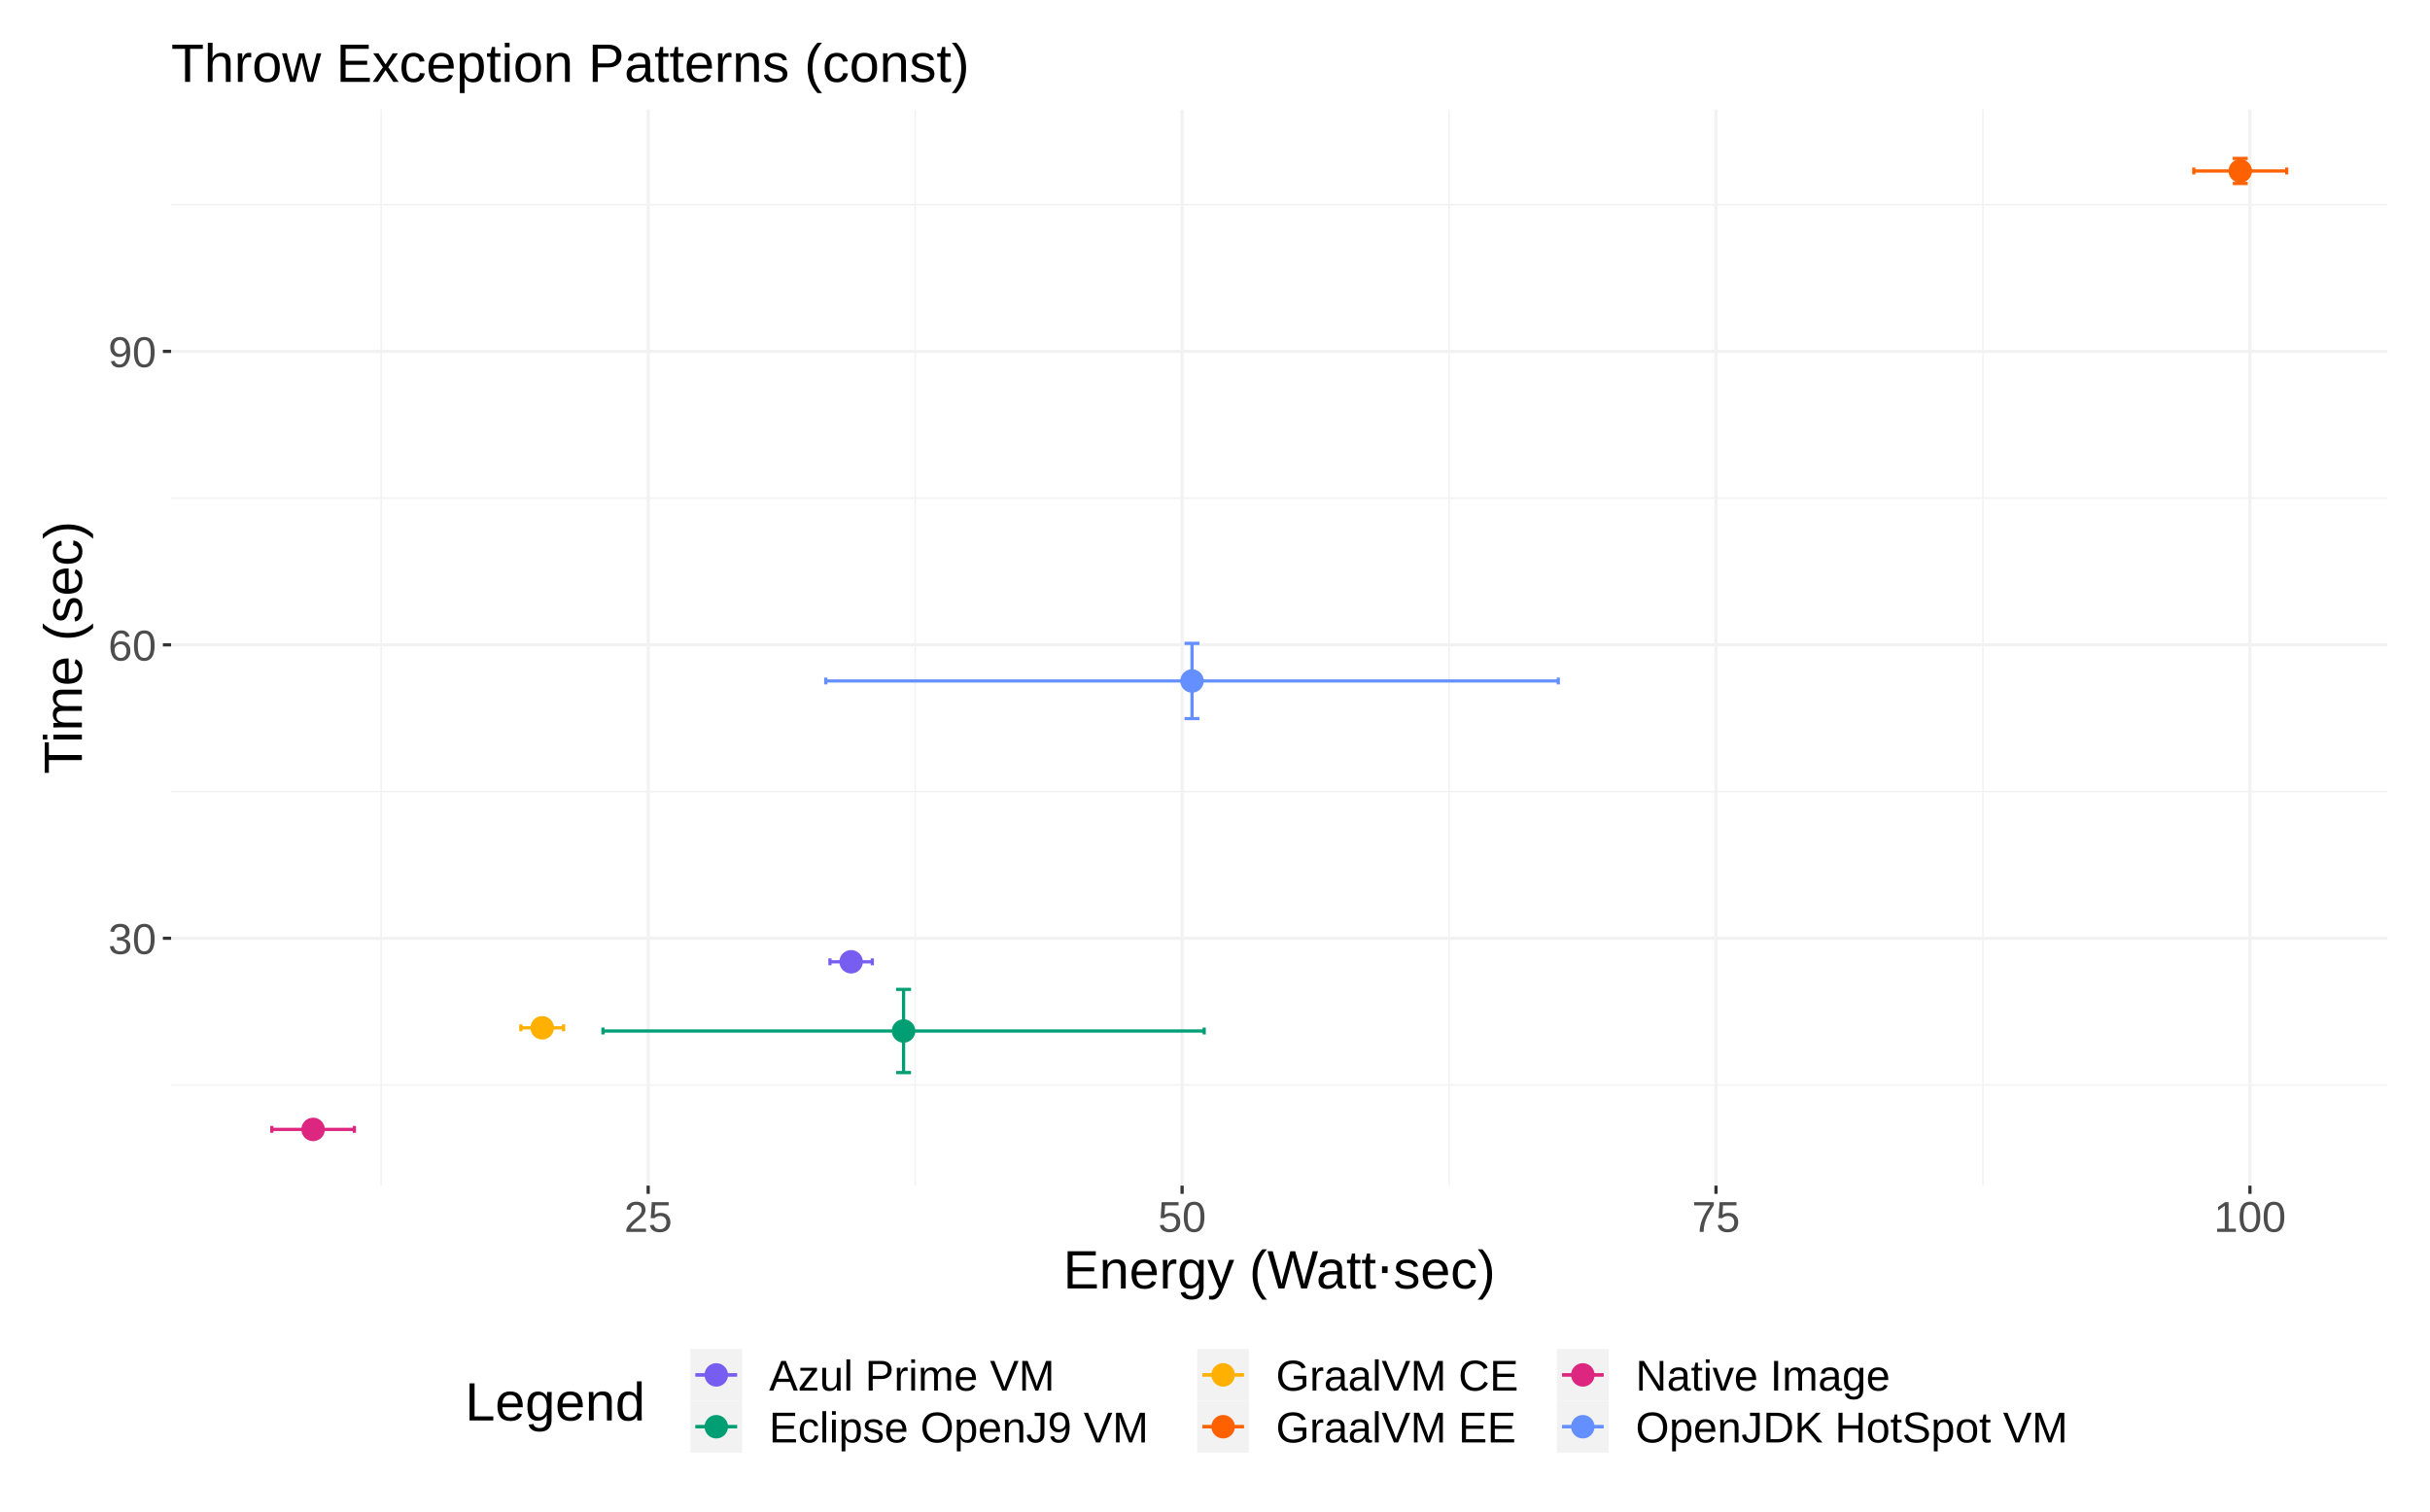
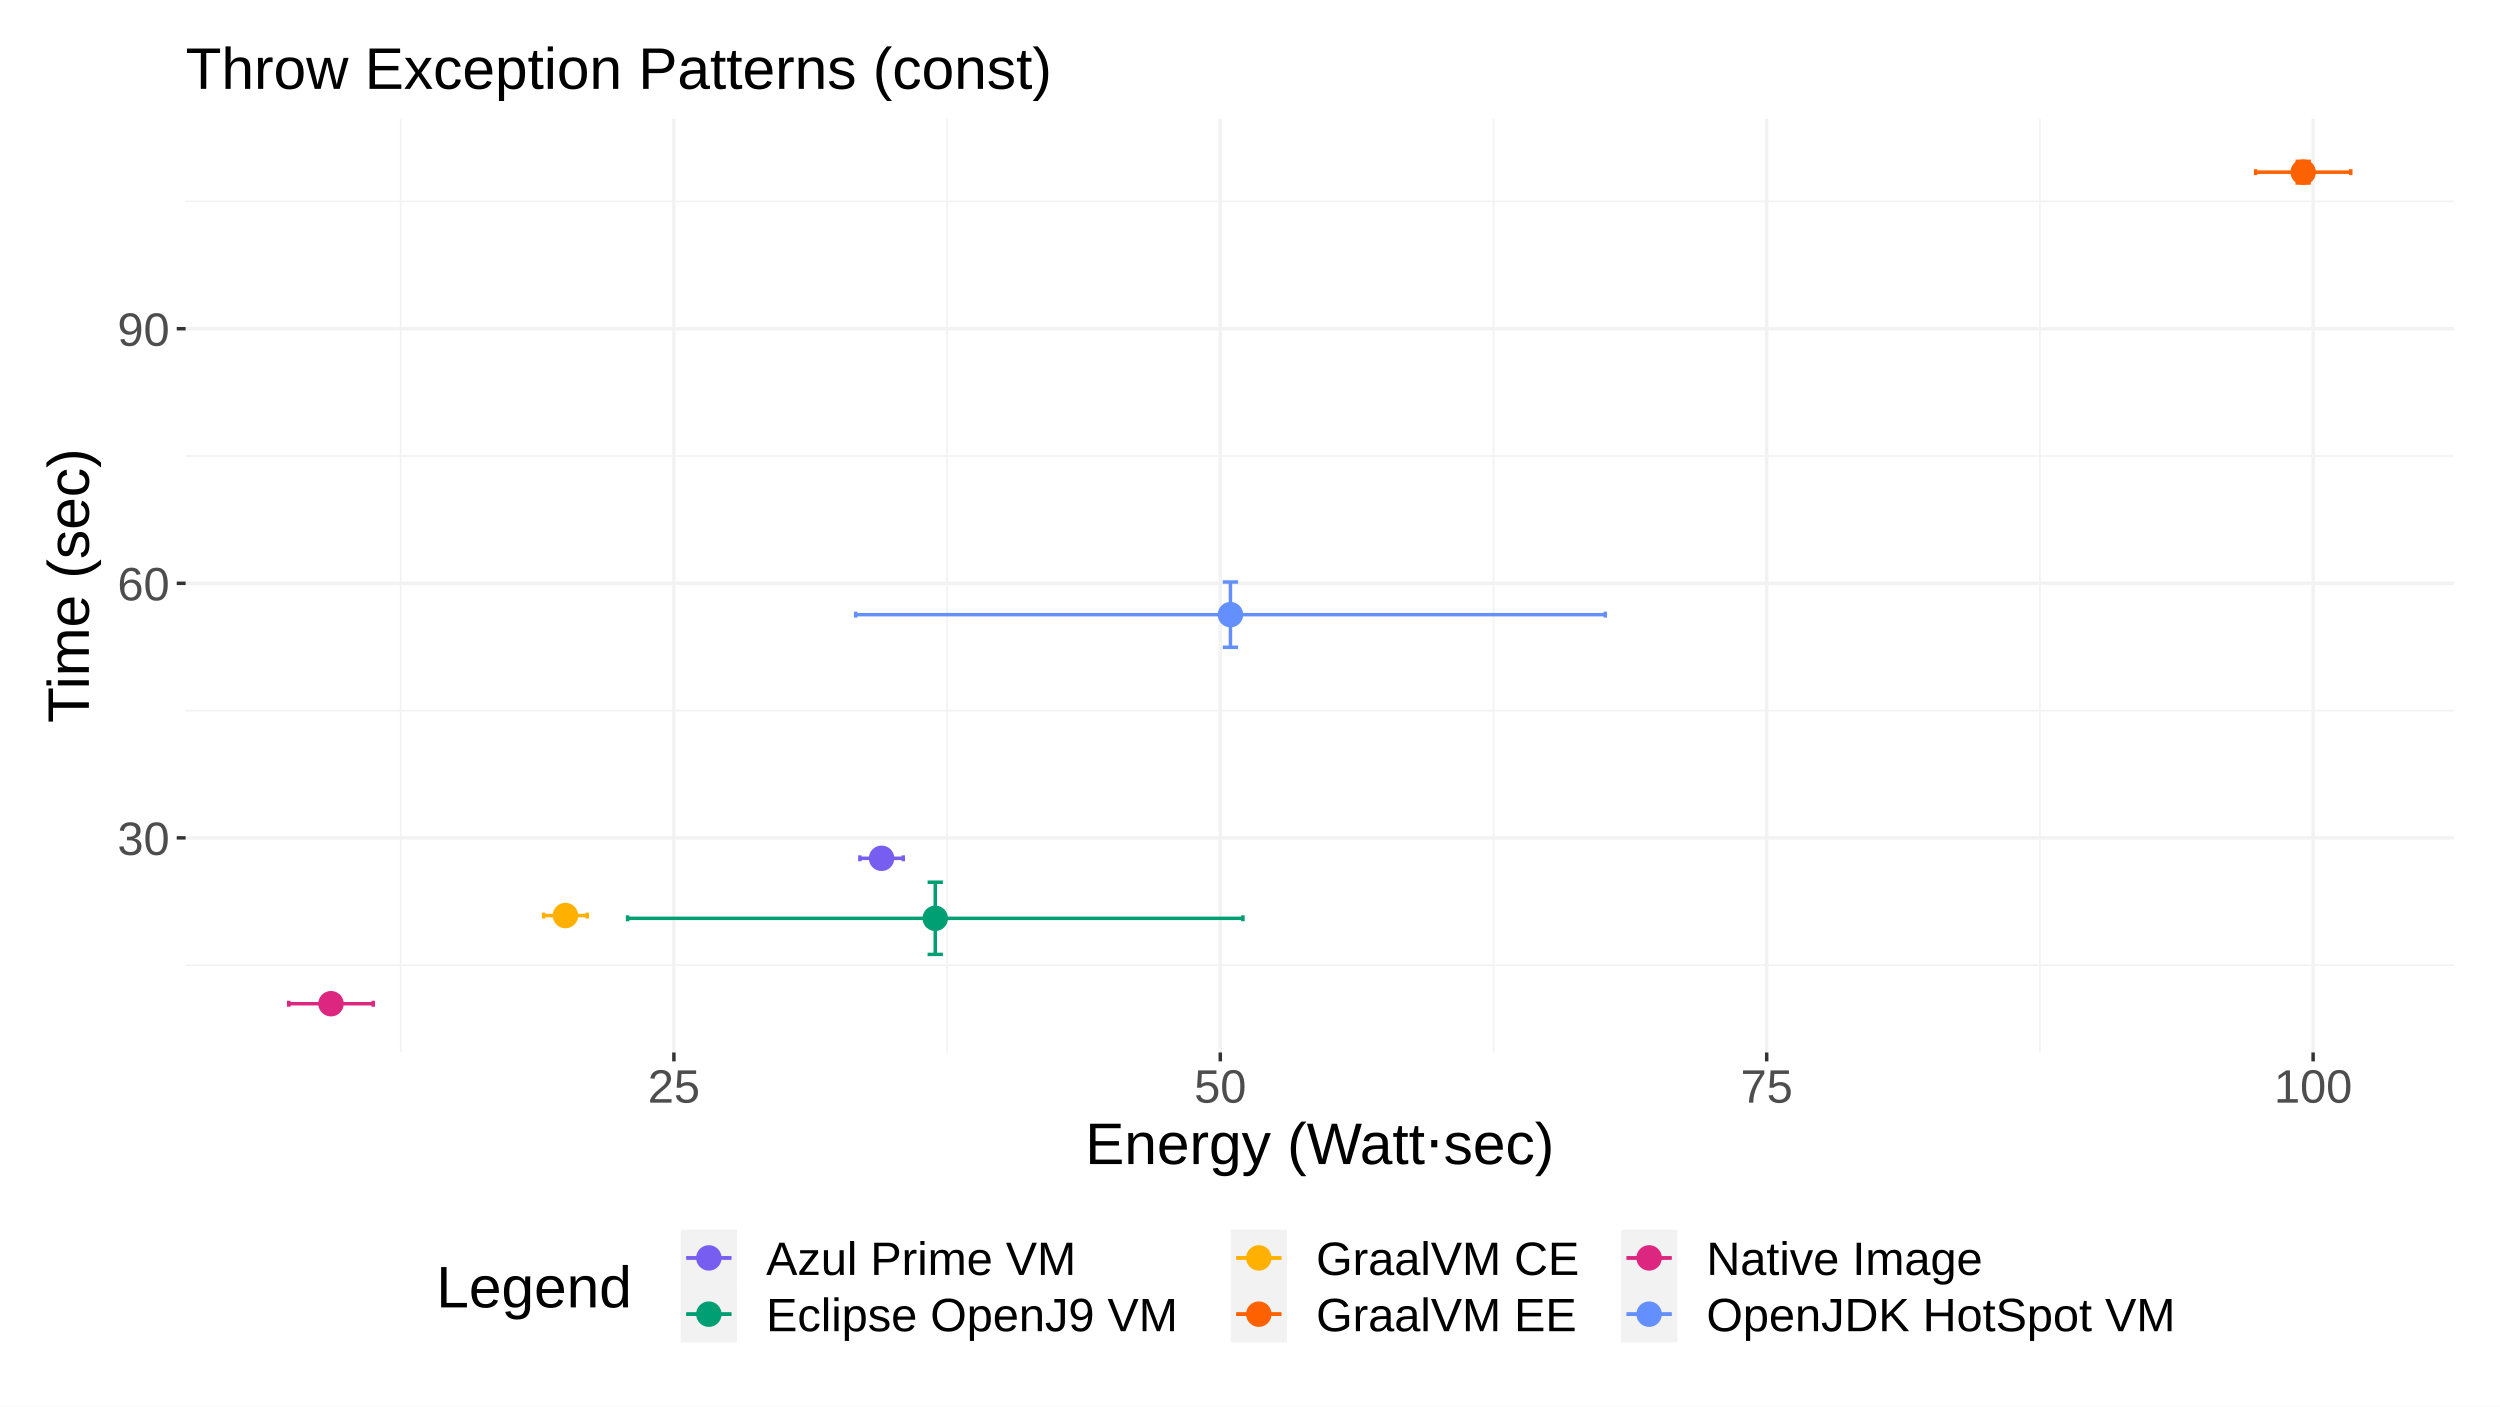
- <svg xmlns="http://www.w3.org/2000/svg" class="svglite" width="810.00pt" height="504.00pt" viewBox="0 0 810.00 504.00">
+ <svg xmlns="http://www.w3.org/2000/svg" class="svglite" width="768.00pt" height="432.00pt" viewBox="0 0 768.00 432.00">
  <defs>
    <style type="text/css">
    .svglite line, .svglite polyline, .svglite polygon, .svglite path, .svglite rect, .svglite circle {
      fill: none;
      stroke: #000000;
      stroke-linecap: round;
      stroke-linejoin: round;
      stroke-miterlimit: 10.00;
    }
    .svglite text {
      white-space: pre;
    }
  </style>
  </defs>
  <rect width="100%" height="100%" style="stroke: none; fill: #FFFFFF;" />
  <defs>
-     <clipPath id="cpMC4wMHw4MTAuMDB8MC4wMHw1MDQuMDA=">
-       <rect x="0.00" y="0.00" width="810.00" height="504.00" />
+     <clipPath id="cpMC4wMHw3NjguMDB8MC4wMHw0MzIuMDA=">
+       <rect x="0.00" y="0.00" width="768.00" height="432.00" />
    </clipPath>
  </defs>
-   <g clip-path="url(#cpMC4wMHw4MTAuMDB8MC4wMHw1MDQuMDA=)">
-     <rect x="0.00" y="-0" width="810.00" height="504.00" style="stroke-width: 1.07; stroke: #FFFFFF; fill: #FFFFFF;" />
+   <g clip-path="url(#cpMC4wMHw3NjguMDB8MC4wMHw0MzIuMDA=)">
+     <rect x="0.00" y="0.00" width="768.00" height="432.00" style="stroke-width: 1.07; stroke: #FFFFFF; fill: #FFFFFF;" />
  </g>
  <defs>
-     <clipPath id="cpNTcuMDN8Nzk1LjgzfDM2LjUyfDM5NS4zMg==">
-       <rect x="57.03" y="36.52" width="738.80" height="358.80" />
+     <clipPath id="cpNTcuMDN8NzUzLjgzfDM2LjUyfDMyMy4zMg==">
+       <rect x="57.03" y="36.52" width="696.80" height="286.80" />
    </clipPath>
  </defs>
-   <g clip-path="url(#cpNTcuMDN8Nzk1LjgzfDM2LjUyfDM5NS4zMg==)">
-     <rect x="57.03" y="36.52" width="738.80" height="358.80" style="stroke-width: 1.07; stroke: none;" />
-     <polyline points="57.03,361.76 795.83,361.76 " style="stroke-width: 0.53; stroke: #F2F2F2; stroke-linecap: butt;" />
-     <polyline points="57.03,263.92 795.83,263.92 " style="stroke-width: 0.53; stroke: #F2F2F2; stroke-linecap: butt;" />
-     <polyline points="57.03,166.08 795.83,166.08 " style="stroke-width: 0.53; stroke: #F2F2F2; stroke-linecap: butt;" />
-     <polyline points="57.03,68.24 795.83,68.24 " style="stroke-width: 0.53; stroke: #F2F2F2; stroke-linecap: butt;" />
-     <polyline points="127.07,395.32 127.07,36.52 " style="stroke-width: 0.53; stroke: #F2F2F2; stroke-linecap: butt;" />
-     <polyline points="305.04,395.32 305.04,36.52 " style="stroke-width: 0.53; stroke: #F2F2F2; stroke-linecap: butt;" />
-     <polyline points="483.02,395.32 483.02,36.52 " style="stroke-width: 0.53; stroke: #F2F2F2; stroke-linecap: butt;" />
-     <polyline points="660.99,395.32 660.99,36.52 " style="stroke-width: 0.53; stroke: #F2F2F2; stroke-linecap: butt;" />
-     <polyline points="57.03,312.84 795.83,312.84 " style="stroke-width: 1.07; stroke: #F2F2F2; stroke-linecap: butt;" />
-     <polyline points="57.03,215.00 795.83,215.00 " style="stroke-width: 1.07; stroke: #F2F2F2; stroke-linecap: butt;" />
-     <polyline points="57.03,117.16 795.83,117.16 " style="stroke-width: 1.07; stroke: #F2F2F2; stroke-linecap: butt;" />
-     <polyline points="216.06,395.32 216.06,36.52 " style="stroke-width: 1.07; stroke: #F2F2F2; stroke-linecap: butt;" />
-     <polyline points="394.03,395.32 394.03,36.52 " style="stroke-width: 1.07; stroke: #F2F2F2; stroke-linecap: butt;" />
-     <polyline points="572.00,395.32 572.00,36.52 " style="stroke-width: 1.07; stroke: #F2F2F2; stroke-linecap: butt;" />
-     <polyline points="749.98,395.32 749.98,36.52 " style="stroke-width: 1.07; stroke: #F2F2F2; stroke-linecap: butt;" />
-     <circle cx="283.71" cy="320.69" r="3.56" style="stroke-width: 0.71; stroke: #785EF0; fill: #785EF0;" />
-     <circle cx="301.19" cy="343.76" r="3.56" style="stroke-width: 0.71; stroke: #009E73; fill: #009E73;" />
-     <circle cx="180.74" cy="342.70" r="3.56" style="stroke-width: 0.71; stroke: #FFB000; fill: #FFB000;" />
-     <circle cx="746.75" cy="57.00" r="3.56" style="stroke-width: 0.71; stroke: #FE6100; fill: #FE6100;" />
-     <circle cx="104.37" cy="376.58" r="3.56" style="stroke-width: 0.71; stroke: #DC267F; fill: #DC267F;" />
-     <circle cx="397.34" cy="227.05" r="3.56" style="stroke-width: 0.71; stroke: #648FFF; fill: #648FFF;" />
-     <polyline points="290.77,321.83 290.77,319.55 " style="stroke-width: 1.07; stroke: #785EF0; stroke-linecap: butt;" />
-     <polyline points="290.77,320.69 276.65,320.69 " style="stroke-width: 1.07; stroke: #785EF0; stroke-linecap: butt;" />
-     <polyline points="276.65,321.83 276.65,319.55 " style="stroke-width: 1.07; stroke: #785EF0; stroke-linecap: butt;" />
-     <polyline points="401.40,344.90 401.40,342.62 " style="stroke-width: 1.07; stroke: #009E73; stroke-linecap: butt;" />
-     <polyline points="401.40,343.76 200.99,343.76 " style="stroke-width: 1.07; stroke: #009E73; stroke-linecap: butt;" />
-     <polyline points="200.99,344.90 200.99,342.62 " style="stroke-width: 1.07; stroke: #009E73; stroke-linecap: butt;" />
-     <polyline points="187.86,343.84 187.86,341.56 " style="stroke-width: 1.07; stroke: #FFB000; stroke-linecap: butt;" />
-     <polyline points="187.86,342.70 173.62,342.70 " style="stroke-width: 1.07; stroke: #FFB000; stroke-linecap: butt;" />
-     <polyline points="173.62,343.84 173.62,341.56 " style="stroke-width: 1.07; stroke: #FFB000; stroke-linecap: butt;" />
-     <polyline points="762.25,58.14 762.25,55.86 " style="stroke-width: 1.07; stroke: #FE6100; stroke-linecap: butt;" />
-     <polyline points="762.25,57.00 731.26,57.00 " style="stroke-width: 1.07; stroke: #FE6100; stroke-linecap: butt;" />
-     <polyline points="731.26,58.14 731.26,55.86 " style="stroke-width: 1.07; stroke: #FE6100; stroke-linecap: butt;" />
-     <polyline points="118.13,377.73 118.13,375.44 " style="stroke-width: 1.07; stroke: #DC267F; stroke-linecap: butt;" />
-     <polyline points="118.13,376.58 90.61,376.58 " style="stroke-width: 1.07; stroke: #DC267F; stroke-linecap: butt;" />
-     <polyline points="90.61,377.73 90.61,375.44 " style="stroke-width: 1.07; stroke: #DC267F; stroke-linecap: butt;" />
-     <polyline points="519.42,228.20 519.42,225.91 " style="stroke-width: 1.07; stroke: #648FFF; stroke-linecap: butt;" />
-     <polyline points="519.42,227.05 275.26,227.05 " style="stroke-width: 1.07; stroke: #648FFF; stroke-linecap: butt;" />
-     <polyline points="275.26,228.20 275.26,225.91 " style="stroke-width: 1.07; stroke: #648FFF; stroke-linecap: butt;" />
-     <polyline points="281.22,320.16 286.20,320.16 " style="stroke-width: 1.07; stroke: #785EF0; stroke-linecap: butt;" />
-     <polyline points="283.71,320.16 283.71,321.23 " style="stroke-width: 1.07; stroke: #785EF0; stroke-linecap: butt;" />
-     <polyline points="281.22,321.23 286.20,321.23 " style="stroke-width: 1.07; stroke: #785EF0; stroke-linecap: butt;" />
-     <polyline points="298.70,329.89 303.68,329.89 " style="stroke-width: 1.07; stroke: #009E73; stroke-linecap: butt;" />
-     <polyline points="301.19,329.89 301.19,357.63 " style="stroke-width: 1.07; stroke: #009E73; stroke-linecap: butt;" />
-     <polyline points="298.70,357.63 303.68,357.63 " style="stroke-width: 1.07; stroke: #009E73; stroke-linecap: butt;" />
-     <polyline points="178.25,342.24 183.23,342.24 " style="stroke-width: 1.07; stroke: #FFB000; stroke-linecap: butt;" />
-     <polyline points="180.74,342.24 180.74,343.16 " style="stroke-width: 1.07; stroke: #FFB000; stroke-linecap: butt;" />
-     <polyline points="178.25,343.16 183.23,343.16 " style="stroke-width: 1.07; stroke: #FFB000; stroke-linecap: butt;" />
-     <polyline points="744.26,52.83 749.25,52.83 " style="stroke-width: 1.07; stroke: #FE6100; stroke-linecap: butt;" />
-     <polyline points="746.75,52.83 746.75,61.17 " style="stroke-width: 1.07; stroke: #FE6100; stroke-linecap: butt;" />
-     <polyline points="744.26,61.17 749.25,61.17 " style="stroke-width: 1.07; stroke: #FE6100; stroke-linecap: butt;" />
-     <polyline points="101.88,374.15 106.87,374.15 " style="stroke-width: 1.07; stroke: #DC267F; stroke-linecap: butt;" />
-     <polyline points="104.37,374.15 104.37,379.01 " style="stroke-width: 1.07; stroke: #DC267F; stroke-linecap: butt;" />
-     <polyline points="101.88,379.01 106.87,379.01 " style="stroke-width: 1.07; stroke: #DC267F; stroke-linecap: butt;" />
-     <polyline points="394.85,214.51 399.83,214.51 " style="stroke-width: 1.07; stroke: #648FFF; stroke-linecap: butt;" />
-     <polyline points="397.34,214.51 397.34,239.60 " style="stroke-width: 1.07; stroke: #648FFF; stroke-linecap: butt;" />
-     <polyline points="394.85,239.60 399.83,239.60 " style="stroke-width: 1.07; stroke: #648FFF; stroke-linecap: butt;" />
+   <g clip-path="url(#cpNTcuMDN8NzUzLjgzfDM2LjUyfDMyMy4zMg==)">
+     <rect x="57.03" y="36.52" width="696.80" height="286.80" style="stroke-width: 1.07; stroke: none;" />
+     <polyline points="57.03,296.50 753.83,296.50 " style="stroke-width: 0.53; stroke: #F2F2F2; stroke-linecap: butt;" />
+     <polyline points="57.03,218.29 753.83,218.29 " style="stroke-width: 0.53; stroke: #F2F2F2; stroke-linecap: butt;" />
+     <polyline points="57.03,140.09 753.83,140.09 " style="stroke-width: 0.53; stroke: #F2F2F2; stroke-linecap: butt;" />
+     <polyline points="57.03,61.88 753.83,61.88 " style="stroke-width: 0.53; stroke: #F2F2F2; stroke-linecap: butt;" />
+     <polyline points="123.09,323.32 123.09,36.52 " style="stroke-width: 0.53; stroke: #F2F2F2; stroke-linecap: butt;" />
+     <polyline points="290.94,323.32 290.94,36.52 " style="stroke-width: 0.53; stroke: #F2F2F2; stroke-linecap: butt;" />
+     <polyline points="458.80,323.32 458.80,36.52 " style="stroke-width: 0.53; stroke: #F2F2F2; stroke-linecap: butt;" />
+     <polyline points="626.66,323.32 626.66,36.52 " style="stroke-width: 0.53; stroke: #F2F2F2; stroke-linecap: butt;" />
+     <polyline points="57.03,257.40 753.83,257.40 " style="stroke-width: 1.07; stroke: #F2F2F2; stroke-linecap: butt;" />
+     <polyline points="57.03,179.19 753.83,179.19 " style="stroke-width: 1.07; stroke: #F2F2F2; stroke-linecap: butt;" />
+     <polyline points="57.03,100.98 753.83,100.98 " style="stroke-width: 1.07; stroke: #F2F2F2; stroke-linecap: butt;" />
+     <polyline points="207.02,323.32 207.02,36.52 " style="stroke-width: 1.07; stroke: #F2F2F2; stroke-linecap: butt;" />
+     <polyline points="374.87,323.32 374.87,36.52 " style="stroke-width: 1.07; stroke: #F2F2F2; stroke-linecap: butt;" />
+     <polyline points="542.73,323.32 542.73,36.52 " style="stroke-width: 1.07; stroke: #F2F2F2; stroke-linecap: butt;" />
+     <polyline points="710.59,323.32 710.59,36.52 " style="stroke-width: 1.07; stroke: #F2F2F2; stroke-linecap: butt;" />
+     <circle cx="270.82" cy="263.67" r="3.56" style="stroke-width: 0.71; stroke: #785EF0; fill: #785EF0;" />
+     <circle cx="287.31" cy="282.11" r="3.56" style="stroke-width: 0.71; stroke: #009E73; fill: #009E73;" />
+     <circle cx="173.71" cy="281.26" r="3.56" style="stroke-width: 0.71; stroke: #FFB000; fill: #FFB000;" />
+     <circle cx="707.54" cy="52.89" r="3.56" style="stroke-width: 0.71; stroke: #FE6100; fill: #FE6100;" />
+     <circle cx="101.68" cy="308.34" r="3.56" style="stroke-width: 0.71; stroke: #DC267F; fill: #DC267F;" />
+     <circle cx="377.99" cy="188.82" r="3.56" style="stroke-width: 0.71; stroke: #648FFF; fill: #648FFF;" />
+     <polyline points="277.48,264.58 277.48,262.75 " style="stroke-width: 1.07; stroke: #785EF0; stroke-linecap: butt;" />
+     <polyline points="277.48,263.67 264.16,263.67 " style="stroke-width: 1.07; stroke: #785EF0; stroke-linecap: butt;" />
+     <polyline points="264.16,264.58 264.16,262.75 " style="stroke-width: 1.07; stroke: #785EF0; stroke-linecap: butt;" />
+     <polyline points="381.82,283.02 381.82,281.19 " style="stroke-width: 1.07; stroke: #009E73; stroke-linecap: butt;" />
+     <polyline points="381.82,282.11 192.80,282.11 " style="stroke-width: 1.07; stroke: #009E73; stroke-linecap: butt;" />
+     <polyline points="192.80,283.02 192.80,281.19 " style="stroke-width: 1.07; stroke: #009E73; stroke-linecap: butt;" />
+     <polyline points="180.42,282.17 180.42,280.35 " style="stroke-width: 1.07; stroke: #FFB000; stroke-linecap: butt;" />
+     <polyline points="180.42,281.26 166.99,281.26 " style="stroke-width: 1.07; stroke: #FFB000; stroke-linecap: butt;" />
+     <polyline points="166.99,282.17 166.99,280.35 " style="stroke-width: 1.07; stroke: #FFB000; stroke-linecap: butt;" />
+     <polyline points="722.15,53.80 722.15,51.98 " style="stroke-width: 1.07; stroke: #FE6100; stroke-linecap: butt;" />
+     <polyline points="722.15,52.89 692.93,52.89 " style="stroke-width: 1.07; stroke: #FE6100; stroke-linecap: butt;" />
+     <polyline points="692.93,53.80 692.93,51.98 " style="stroke-width: 1.07; stroke: #FE6100; stroke-linecap: butt;" />
+     <polyline points="114.66,309.26 114.66,307.43 " style="stroke-width: 1.07; stroke: #DC267F; stroke-linecap: butt;" />
+     <polyline points="114.66,308.34 88.70,308.34 " style="stroke-width: 1.07; stroke: #DC267F; stroke-linecap: butt;" />
+     <polyline points="88.70,309.26 88.70,307.43 " style="stroke-width: 1.07; stroke: #DC267F; stroke-linecap: butt;" />
+     <polyline points="493.14,189.73 493.14,187.91 " style="stroke-width: 1.07; stroke: #648FFF; stroke-linecap: butt;" />
+     <polyline points="493.14,188.82 262.85,188.82 " style="stroke-width: 1.07; stroke: #648FFF; stroke-linecap: butt;" />
+     <polyline points="262.85,189.73 262.85,187.91 " style="stroke-width: 1.07; stroke: #648FFF; stroke-linecap: butt;" />
+     <polyline points="268.47,263.24 273.17,263.24 " style="stroke-width: 1.07; stroke: #785EF0; stroke-linecap: butt;" />
+     <polyline points="270.82,263.24 270.82,264.09 " style="stroke-width: 1.07; stroke: #785EF0; stroke-linecap: butt;" />
+     <polyline points="268.47,264.09 273.17,264.09 " style="stroke-width: 1.07; stroke: #785EF0; stroke-linecap: butt;" />
+     <polyline points="284.96,271.02 289.66,271.02 " style="stroke-width: 1.07; stroke: #009E73; stroke-linecap: butt;" />
+     <polyline points="287.31,271.02 287.31,293.19 " style="stroke-width: 1.07; stroke: #009E73; stroke-linecap: butt;" />
+     <polyline points="284.96,293.19 289.66,293.19 " style="stroke-width: 1.07; stroke: #009E73; stroke-linecap: butt;" />
+     <polyline points="171.36,280.89 176.06,280.89 " style="stroke-width: 1.07; stroke: #FFB000; stroke-linecap: butt;" />
+     <polyline points="173.71,280.89 173.71,281.62 " style="stroke-width: 1.07; stroke: #FFB000; stroke-linecap: butt;" />
+     <polyline points="171.36,281.62 176.06,281.62 " style="stroke-width: 1.07; stroke: #FFB000; stroke-linecap: butt;" />
+     <polyline points="705.19,49.56 709.89,49.56 " style="stroke-width: 1.07; stroke: #FE6100; stroke-linecap: butt;" />
+     <polyline points="707.54,49.56 707.54,56.22 " style="stroke-width: 1.07; stroke: #FE6100; stroke-linecap: butt;" />
+     <polyline points="705.19,56.22 709.89,56.22 " style="stroke-width: 1.07; stroke: #FE6100; stroke-linecap: butt;" />
+     <polyline points="99.33,306.40 104.03,306.40 " style="stroke-width: 1.07; stroke: #DC267F; stroke-linecap: butt;" />
+     <polyline points="101.68,306.40 101.68,310.29 " style="stroke-width: 1.07; stroke: #DC267F; stroke-linecap: butt;" />
+     <polyline points="99.33,310.29 104.03,310.29 " style="stroke-width: 1.07; stroke: #DC267F; stroke-linecap: butt;" />
+     <polyline points="375.64,178.79 380.34,178.79 " style="stroke-width: 1.07; stroke: #648FFF; stroke-linecap: butt;" />
+     <polyline points="377.99,178.79 377.99,198.85 " style="stroke-width: 1.07; stroke: #648FFF; stroke-linecap: butt;" />
+     <polyline points="375.64,198.85 380.34,198.85 " style="stroke-width: 1.07; stroke: #648FFF; stroke-linecap: butt;" />
  </g>
-   <g clip-path="url(#cpMC4wMHw4MTAuMDB8MC4wMHw1MDQuMDA=)">
-     <text x="52.10" y="318.09" text-anchor="end" style="font-size: 14.40px;fill: #4D4D4D; font-family: &quot;Liberation Sans&quot;;" textLength="18.32px" lengthAdjust="spacingAndGlyphs">30</text>
-     <text x="52.10" y="220.25" text-anchor="end" style="font-size: 14.40px;fill: #4D4D4D; font-family: &quot;Liberation Sans&quot;;" textLength="18.32px" lengthAdjust="spacingAndGlyphs">60</text>
-     <text x="52.10" y="122.41" text-anchor="end" style="font-size: 14.40px;fill: #4D4D4D; font-family: &quot;Liberation Sans&quot;;" textLength="18.32px" lengthAdjust="spacingAndGlyphs">90</text>
-     <polyline points="54.29,312.84 57.03,312.84 " style="stroke-width: 1.07; stroke: #333333; stroke-linecap: butt;" />
-     <polyline points="54.29,215.00 57.03,215.00 " style="stroke-width: 1.07; stroke: #333333; stroke-linecap: butt;" />
-     <polyline points="54.29,117.16 57.03,117.16 " style="stroke-width: 1.07; stroke: #333333; stroke-linecap: butt;" />
-     <polyline points="216.06,398.06 216.06,395.32 " style="stroke-width: 1.07; stroke: #333333; stroke-linecap: butt;" />
-     <polyline points="394.03,398.06 394.03,395.32 " style="stroke-width: 1.07; stroke: #333333; stroke-linecap: butt;" />
-     <polyline points="572.00,398.06 572.00,395.32 " style="stroke-width: 1.07; stroke: #333333; stroke-linecap: butt;" />
-     <polyline points="749.98,398.06 749.98,395.32 " style="stroke-width: 1.07; stroke: #333333; stroke-linecap: butt;" />
-     <text x="216.06" y="410.74" text-anchor="middle" style="font-size: 14.40px;fill: #4D4D4D; font-family: &quot;Liberation Sans&quot;;" textLength="18.32px" lengthAdjust="spacingAndGlyphs">25</text>
-     <text x="394.03" y="410.74" text-anchor="middle" style="font-size: 14.40px;fill: #4D4D4D; font-family: &quot;Liberation Sans&quot;;" textLength="18.32px" lengthAdjust="spacingAndGlyphs">50</text>
-     <text x="572.00" y="410.74" text-anchor="middle" style="font-size: 14.40px;fill: #4D4D4D; font-family: &quot;Liberation Sans&quot;;" textLength="18.32px" lengthAdjust="spacingAndGlyphs">75</text>
-     <text x="749.98" y="410.74" text-anchor="middle" style="font-size: 14.40px;fill: #4D4D4D; font-family: &quot;Liberation Sans&quot;;" textLength="27.48px" lengthAdjust="spacingAndGlyphs">100</text>
-     <text x="426.43" y="429.60" text-anchor="middle" style="font-size: 18.00px; font-family: &quot;Liberation Sans&quot;;" textLength="160.65px" lengthAdjust="spacingAndGlyphs">Energy (Watt⋅sec)</text>
-     <text transform="translate(27.30,215.92) rotate(-90)" text-anchor="middle" style="font-size: 18.00px; font-family: &quot;Liberation Sans&quot;;" textLength="94.16px" lengthAdjust="spacingAndGlyphs">Time (sec)</text>
-     <rect x="149.55" y="444.31" width="553.75" height="45.52" style="stroke-width: 1.07; stroke: none; fill: #FFFFFF;" />
-     <text x="155.03" y="473.63" style="font-size: 18.00px; font-family: &quot;Liberation Sans&quot;;" textLength="66.12px" lengthAdjust="spacingAndGlyphs">Legend</text>
-     <rect x="230.12" y="449.79" width="17.28" height="17.28" style="stroke-width: 1.07; stroke: none; fill: #F2F2F2;" />
-     <circle cx="238.76" cy="458.43" r="3.56" style="stroke-width: 0.71; stroke: #785EF0; fill: #785EF0;" />
-     <line x1="231.84" y1="458.43" x2="245.67" y2="458.43" style="stroke-width: 1.07; stroke: #785EF0; stroke-linecap: butt;" />
-     <line x1="231.84" y1="458.43" x2="245.67" y2="458.43" style="stroke-width: 1.07; stroke: #785EF0; stroke-linecap: butt;" />
-     <rect x="230.12" y="467.07" width="17.28" height="17.28" style="stroke-width: 1.07; stroke: none; fill: #F2F2F2;" />
-     <circle cx="238.76" cy="475.71" r="3.56" style="stroke-width: 0.71; stroke: #009E73; fill: #009E73;" />
-     <line x1="231.84" y1="475.71" x2="245.67" y2="475.71" style="stroke-width: 1.07; stroke: #009E73; stroke-linecap: butt;" />
-     <line x1="231.84" y1="475.71" x2="245.67" y2="475.71" style="stroke-width: 1.07; stroke: #009E73; stroke-linecap: butt;" />
-     <rect x="399.07" y="449.79" width="17.28" height="17.28" style="stroke-width: 1.07; stroke: none; fill: #F2F2F2;" />
-     <circle cx="407.71" cy="458.43" r="3.56" style="stroke-width: 0.71; stroke: #FFB000; fill: #FFB000;" />
-     <line x1="400.80" y1="458.43" x2="414.62" y2="458.43" style="stroke-width: 1.07; stroke: #FFB000; stroke-linecap: butt;" />
-     <line x1="400.80" y1="458.43" x2="414.62" y2="458.43" style="stroke-width: 1.07; stroke: #FFB000; stroke-linecap: butt;" />
-     <rect x="399.07" y="467.07" width="17.28" height="17.28" style="stroke-width: 1.07; stroke: none; fill: #F2F2F2;" />
-     <circle cx="407.71" cy="475.71" r="3.56" style="stroke-width: 0.71; stroke: #FE6100; fill: #FE6100;" />
-     <line x1="400.80" y1="475.71" x2="414.62" y2="475.71" style="stroke-width: 1.07; stroke: #FE6100; stroke-linecap: butt;" />
-     <line x1="400.80" y1="475.71" x2="414.62" y2="475.71" style="stroke-width: 1.07; stroke: #FE6100; stroke-linecap: butt;" />
-     <rect x="518.97" y="449.79" width="17.28" height="17.28" style="stroke-width: 1.07; stroke: none; fill: #F2F2F2;" />
-     <circle cx="527.61" cy="458.43" r="3.56" style="stroke-width: 0.71; stroke: #DC267F; fill: #DC267F;" />
-     <line x1="520.70" y1="458.43" x2="534.52" y2="458.43" style="stroke-width: 1.07; stroke: #DC267F; stroke-linecap: butt;" />
-     <line x1="520.70" y1="458.43" x2="534.52" y2="458.43" style="stroke-width: 1.07; stroke: #DC267F; stroke-linecap: butt;" />
-     <rect x="518.97" y="467.07" width="17.28" height="17.28" style="stroke-width: 1.07; stroke: none; fill: #F2F2F2;" />
-     <circle cx="527.61" cy="475.71" r="3.56" style="stroke-width: 0.71; stroke: #648FFF; fill: #648FFF;" />
-     <line x1="520.70" y1="475.71" x2="534.52" y2="475.71" style="stroke-width: 1.07; stroke: #648FFF; stroke-linecap: butt;" />
-     <line x1="520.70" y1="475.71" x2="534.52" y2="475.71" style="stroke-width: 1.07; stroke: #648FFF; stroke-linecap: butt;" />
-     <text x="256.36" y="463.67" style="font-size: 14.40px; font-family: &quot;Liberation Sans&quot;;" textLength="103.13px" lengthAdjust="spacingAndGlyphs">Azul Prime VM</text>
-     <text x="256.36" y="480.95" style="font-size: 14.40px; font-family: &quot;Liberation Sans&quot;;" textLength="133.74px" lengthAdjust="spacingAndGlyphs">Eclipse OpenJ9 VM</text>
-     <text x="425.32" y="463.67" style="font-size: 14.40px; font-family: &quot;Liberation Sans&quot;;" textLength="84.69px" lengthAdjust="spacingAndGlyphs">GraalVM CE</text>
-     <text x="425.32" y="480.95" style="font-size: 14.40px; font-family: &quot;Liberation Sans&quot;;" textLength="83.73px" lengthAdjust="spacingAndGlyphs">GraalVM EE</text>
-     <text x="545.21" y="463.67" style="font-size: 14.40px; font-family: &quot;Liberation Sans&quot;;" textLength="96.25px" lengthAdjust="spacingAndGlyphs">Native Image</text>
-     <text x="545.21" y="480.95" style="font-size: 14.40px; font-family: &quot;Liberation Sans&quot;;" textLength="152.61px" lengthAdjust="spacingAndGlyphs">OpenJDK HotSpot VM</text>
+   <g clip-path="url(#cpMC4wMHw3NjguMDB8MC4wMHw0MzIuMDA=)">
+     <text x="52.10" y="262.64" text-anchor="end" style="font-size: 14.40px;fill: #4D4D4D; font-family: &quot;Liberation Sans&quot;;" textLength="18.32px" lengthAdjust="spacingAndGlyphs">30</text>
+     <text x="52.10" y="184.43" text-anchor="end" style="font-size: 14.40px;fill: #4D4D4D; font-family: &quot;Liberation Sans&quot;;" textLength="18.32px" lengthAdjust="spacingAndGlyphs">60</text>
+     <text x="52.10" y="106.23" text-anchor="end" style="font-size: 14.40px;fill: #4D4D4D; font-family: &quot;Liberation Sans&quot;;" textLength="18.32px" lengthAdjust="spacingAndGlyphs">90</text>
+     <polyline points="54.29,257.40 57.03,257.40 " style="stroke-width: 1.07; stroke: #333333; stroke-linecap: butt;" />
+     <polyline points="54.29,179.19 57.03,179.19 " style="stroke-width: 1.07; stroke: #333333; stroke-linecap: butt;" />
+     <polyline points="54.29,100.98 57.03,100.98 " style="stroke-width: 1.07; stroke: #333333; stroke-linecap: butt;" />
+     <polyline points="207.02,326.06 207.02,323.32 " style="stroke-width: 1.07; stroke: #333333; stroke-linecap: butt;" />
+     <polyline points="374.87,326.06 374.87,323.32 " style="stroke-width: 1.07; stroke: #333333; stroke-linecap: butt;" />
+     <polyline points="542.73,326.06 542.73,323.32 " style="stroke-width: 1.07; stroke: #333333; stroke-linecap: butt;" />
+     <polyline points="710.59,326.06 710.59,323.32 " style="stroke-width: 1.07; stroke: #333333; stroke-linecap: butt;" />
+     <text x="207.02" y="338.74" text-anchor="middle" style="font-size: 14.40px;fill: #4D4D4D; font-family: &quot;Liberation Sans&quot;;" textLength="18.32px" lengthAdjust="spacingAndGlyphs">25</text>
+     <text x="374.87" y="338.74" text-anchor="middle" style="font-size: 14.40px;fill: #4D4D4D; font-family: &quot;Liberation Sans&quot;;" textLength="18.32px" lengthAdjust="spacingAndGlyphs">50</text>
+     <text x="542.73" y="338.74" text-anchor="middle" style="font-size: 14.40px;fill: #4D4D4D; font-family: &quot;Liberation Sans&quot;;" textLength="18.32px" lengthAdjust="spacingAndGlyphs">75</text>
+     <text x="710.59" y="338.74" text-anchor="middle" style="font-size: 14.40px;fill: #4D4D4D; font-family: &quot;Liberation Sans&quot;;" textLength="27.48px" lengthAdjust="spacingAndGlyphs">100</text>
+     <text x="405.43" y="357.60" text-anchor="middle" style="font-size: 18.00px; font-family: &quot;Liberation Sans&quot;;" textLength="160.65px" lengthAdjust="spacingAndGlyphs">Energy (Watt⋅sec)</text>
+     <text transform="translate(27.30,179.92) rotate(-90)" text-anchor="middle" style="font-size: 18.00px; font-family: &quot;Liberation Sans&quot;;" textLength="94.16px" lengthAdjust="spacingAndGlyphs">Time (sec)</text>
+     <rect x="128.55" y="372.31" width="553.75" height="45.52" style="stroke-width: 1.07; stroke: none; fill: #FFFFFF;" />
+     <text x="134.03" y="401.63" style="font-size: 18.00px; font-family: &quot;Liberation Sans&quot;;" textLength="66.12px" lengthAdjust="spacingAndGlyphs">Legend</text>
+     <rect x="209.12" y="377.79" width="17.28" height="17.28" style="stroke-width: 1.07; stroke: none; fill: #F2F2F2;" />
+     <circle cx="217.76" cy="386.43" r="3.56" style="stroke-width: 0.71; stroke: #785EF0; fill: #785EF0;" />
+     <line x1="210.84" y1="386.43" x2="224.67" y2="386.43" style="stroke-width: 1.07; stroke: #785EF0; stroke-linecap: butt;" />
+     <line x1="210.84" y1="386.43" x2="224.67" y2="386.43" style="stroke-width: 1.07; stroke: #785EF0; stroke-linecap: butt;" />
+     <rect x="209.12" y="395.07" width="17.28" height="17.28" style="stroke-width: 1.07; stroke: none; fill: #F2F2F2;" />
+     <circle cx="217.76" cy="403.71" r="3.56" style="stroke-width: 0.71; stroke: #009E73; fill: #009E73;" />
+     <line x1="210.84" y1="403.71" x2="224.67" y2="403.71" style="stroke-width: 1.07; stroke: #009E73; stroke-linecap: butt;" />
+     <line x1="210.84" y1="403.71" x2="224.67" y2="403.71" style="stroke-width: 1.07; stroke: #009E73; stroke-linecap: butt;" />
+     <rect x="378.07" y="377.79" width="17.28" height="17.28" style="stroke-width: 1.07; stroke: none; fill: #F2F2F2;" />
+     <circle cx="386.71" cy="386.43" r="3.56" style="stroke-width: 0.71; stroke: #FFB000; fill: #FFB000;" />
+     <line x1="379.80" y1="386.43" x2="393.62" y2="386.43" style="stroke-width: 1.07; stroke: #FFB000; stroke-linecap: butt;" />
+     <line x1="379.80" y1="386.43" x2="393.62" y2="386.43" style="stroke-width: 1.07; stroke: #FFB000; stroke-linecap: butt;" />
+     <rect x="378.07" y="395.07" width="17.28" height="17.28" style="stroke-width: 1.07; stroke: none; fill: #F2F2F2;" />
+     <circle cx="386.71" cy="403.71" r="3.56" style="stroke-width: 0.71; stroke: #FE6100; fill: #FE6100;" />
+     <line x1="379.80" y1="403.71" x2="393.62" y2="403.71" style="stroke-width: 1.07; stroke: #FE6100; stroke-linecap: butt;" />
+     <line x1="379.80" y1="403.71" x2="393.62" y2="403.71" style="stroke-width: 1.07; stroke: #FE6100; stroke-linecap: butt;" />
+     <rect x="497.97" y="377.79" width="17.28" height="17.28" style="stroke-width: 1.07; stroke: none; fill: #F2F2F2;" />
+     <circle cx="506.61" cy="386.43" r="3.56" style="stroke-width: 0.71; stroke: #DC267F; fill: #DC267F;" />
+     <line x1="499.70" y1="386.43" x2="513.52" y2="386.43" style="stroke-width: 1.07; stroke: #DC267F; stroke-linecap: butt;" />
+     <line x1="499.70" y1="386.43" x2="513.52" y2="386.43" style="stroke-width: 1.07; stroke: #DC267F; stroke-linecap: butt;" />
+     <rect x="497.97" y="395.07" width="17.28" height="17.28" style="stroke-width: 1.07; stroke: none; fill: #F2F2F2;" />
+     <circle cx="506.61" cy="403.71" r="3.56" style="stroke-width: 0.71; stroke: #648FFF; fill: #648FFF;" />
+     <line x1="499.70" y1="403.71" x2="513.52" y2="403.71" style="stroke-width: 1.07; stroke: #648FFF; stroke-linecap: butt;" />
+     <line x1="499.70" y1="403.71" x2="513.52" y2="403.71" style="stroke-width: 1.07; stroke: #648FFF; stroke-linecap: butt;" />
+     <text x="235.36" y="391.67" style="font-size: 14.40px; font-family: &quot;Liberation Sans&quot;;" textLength="103.13px" lengthAdjust="spacingAndGlyphs">Azul Prime VM</text>
+     <text x="235.36" y="408.95" style="font-size: 14.40px; font-family: &quot;Liberation Sans&quot;;" textLength="133.74px" lengthAdjust="spacingAndGlyphs">Eclipse OpenJ9 VM</text>
+     <text x="404.32" y="391.67" style="font-size: 14.40px; font-family: &quot;Liberation Sans&quot;;" textLength="84.69px" lengthAdjust="spacingAndGlyphs">GraalVM CE</text>
+     <text x="404.32" y="408.95" style="font-size: 14.40px; font-family: &quot;Liberation Sans&quot;;" textLength="83.73px" lengthAdjust="spacingAndGlyphs">GraalVM EE</text>
+     <text x="524.21" y="391.67" style="font-size: 14.40px; font-family: &quot;Liberation Sans&quot;;" textLength="96.25px" lengthAdjust="spacingAndGlyphs">Native Image</text>
+     <text x="524.21" y="408.95" style="font-size: 14.40px; font-family: &quot;Liberation Sans&quot;;" textLength="152.61px" lengthAdjust="spacingAndGlyphs">OpenJDK HotSpot VM</text>
    <text x="57.03" y="27.30" style="font-size: 18.00px; font-family: &quot;Liberation Sans&quot;;" textLength="297.84px" lengthAdjust="spacingAndGlyphs">Throw Exception Patterns (const)</text>
  </g>
</svg>
